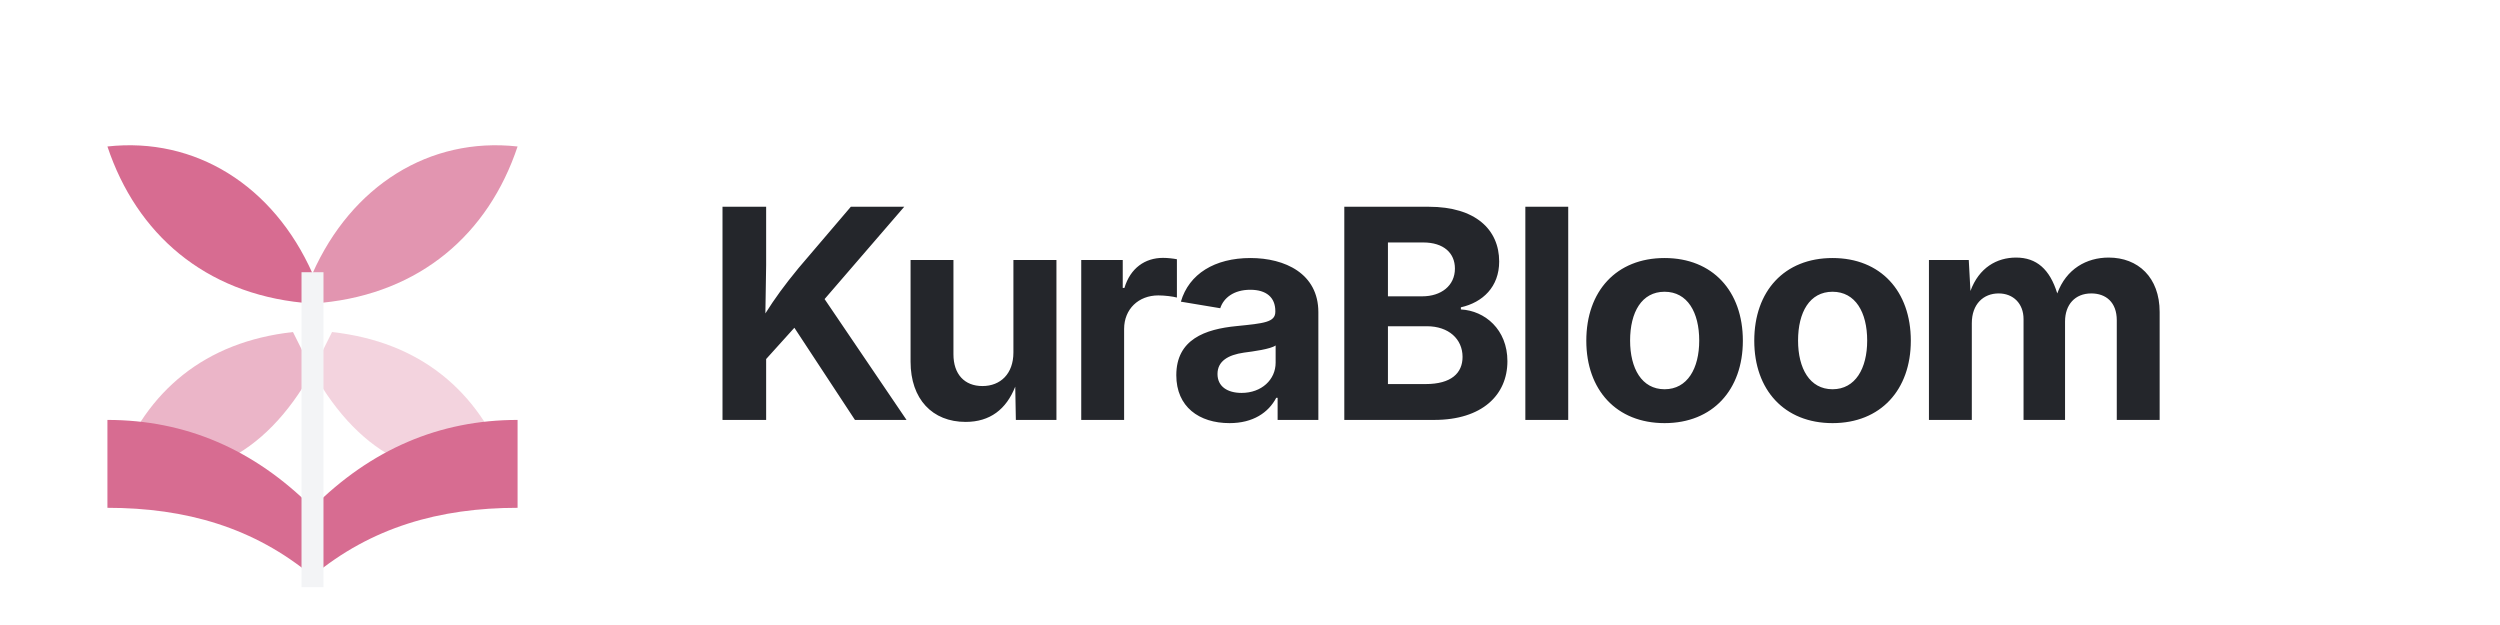
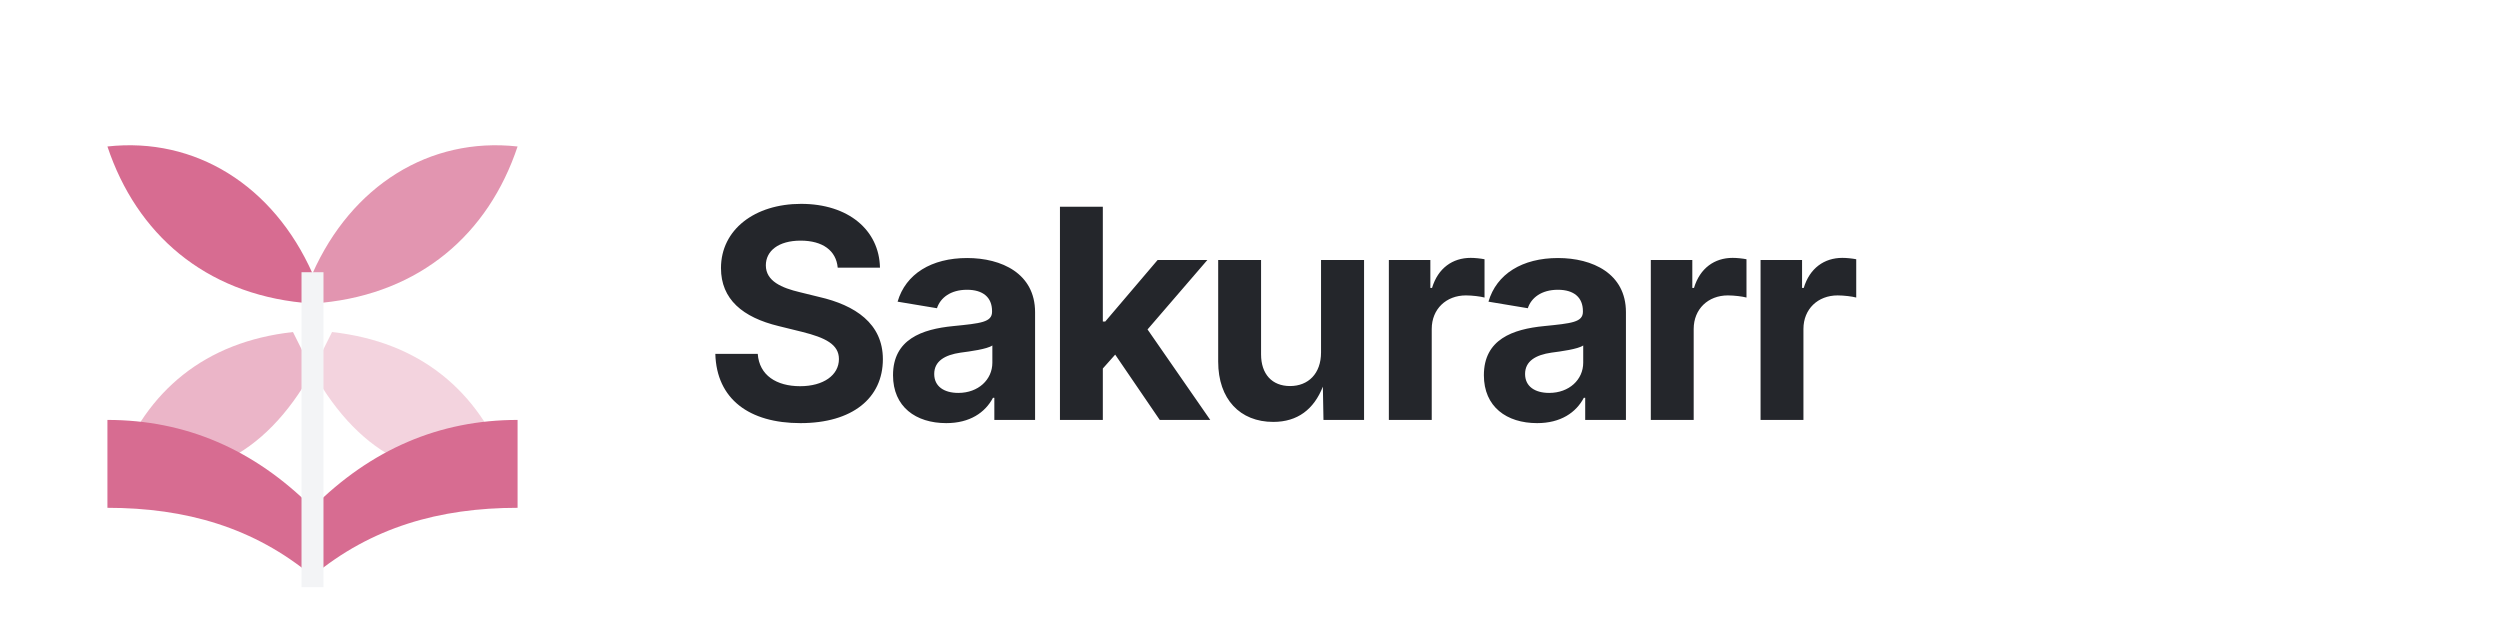
<svg xmlns="http://www.w3.org/2000/svg" viewBox="0 0 256 64" fill="none">
  <g transform="translate(0 0)">
    <path d="M31 31C21 30 14 24 11 15c9-1 17 4 21 13" fill="#d76c91" />
    <path d="M33 31c10-1 17-7 20-16-9-1-17 4-21 13" fill="#d76c91" opacity=".72" />
    <path d="M30 34c-9 1-15 6-18 14 8 2 15-1 20-10" fill="#d76c91" opacity=".5" />
    <path d="M34 34c9 1 15 6 18 14-8 2-15-1-20-10" fill="#d76c91" opacity=".3" />
    <path d="M11 43c8 0 15 3 21 9 6-6 13-9 21-9v9c-8 0-15 2-21 7-6-5-13-7-21-7v-9Z" fill="#d76c91" />
    <path d="M32 29v30" stroke="#f3f4f6" stroke-width="2.25" stroke-linecap="square" />
  </g>
-   <text x="72" y="43" fill="#24262b" font-family="Inter, Arial, sans-serif" font-size="30" font-weight="700" letter-spacing="-1.2">KuraBloom</text>
+   <text x="72" y="43" fill="#24262b" font-family="Inter, Arial, sans-serif" font-size="30" font-weight="700" letter-spacing="-1.2">Sakurarr</text>
</svg>
